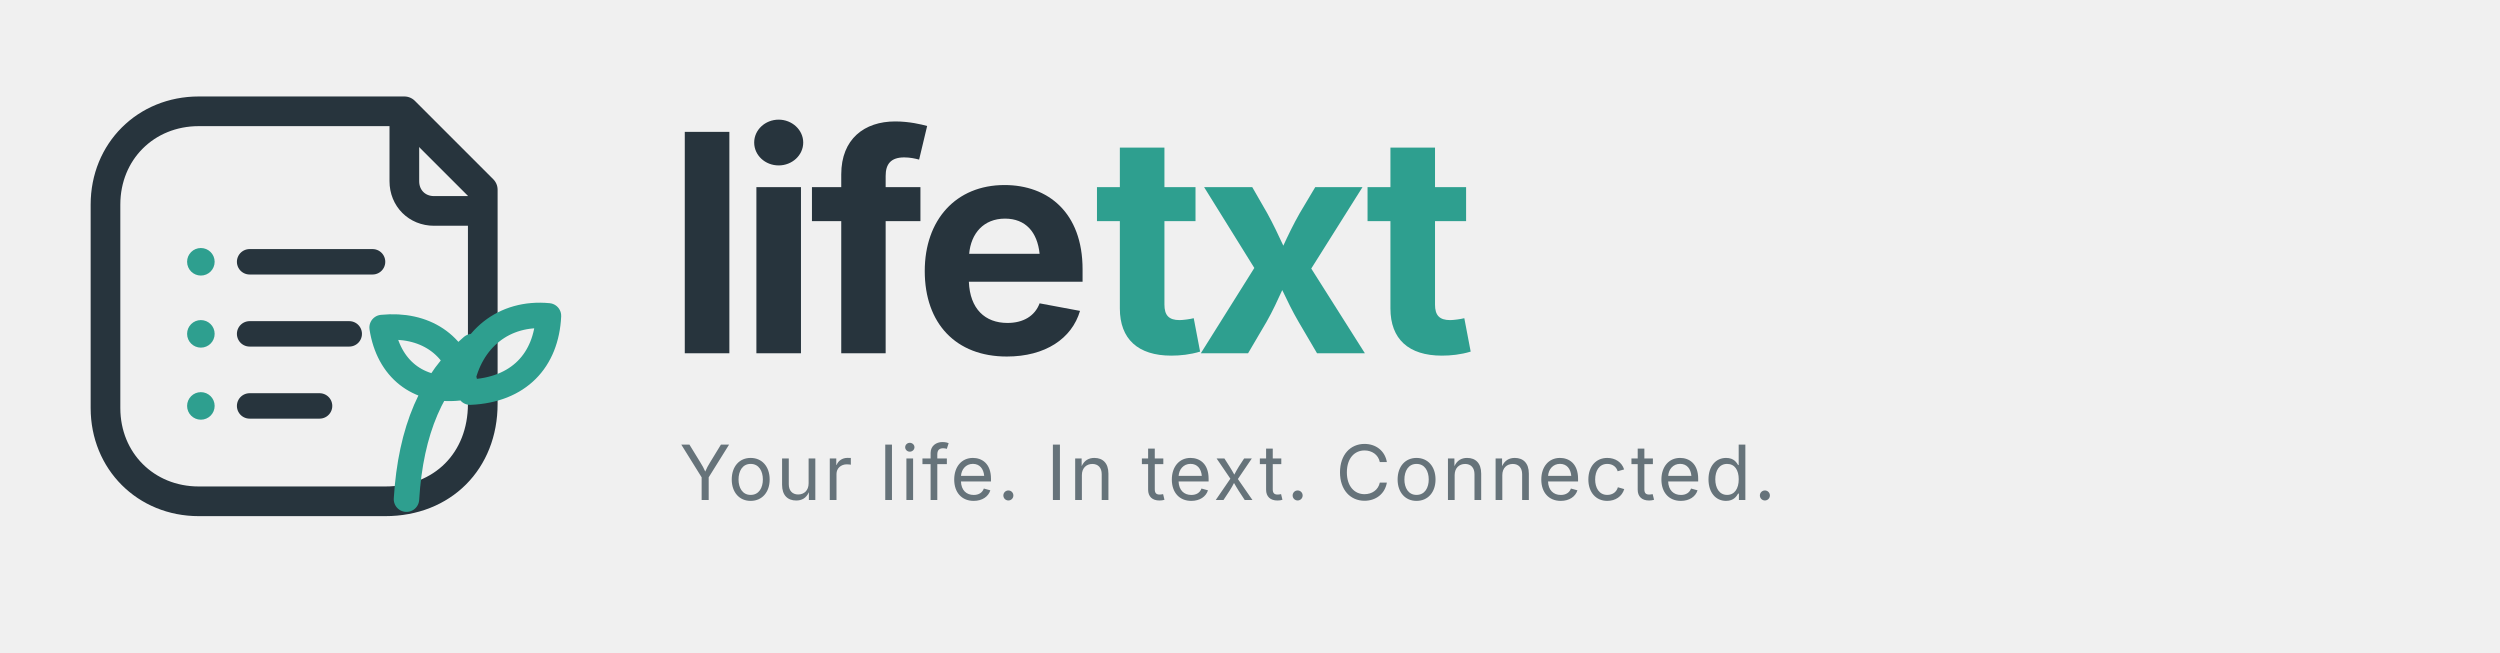
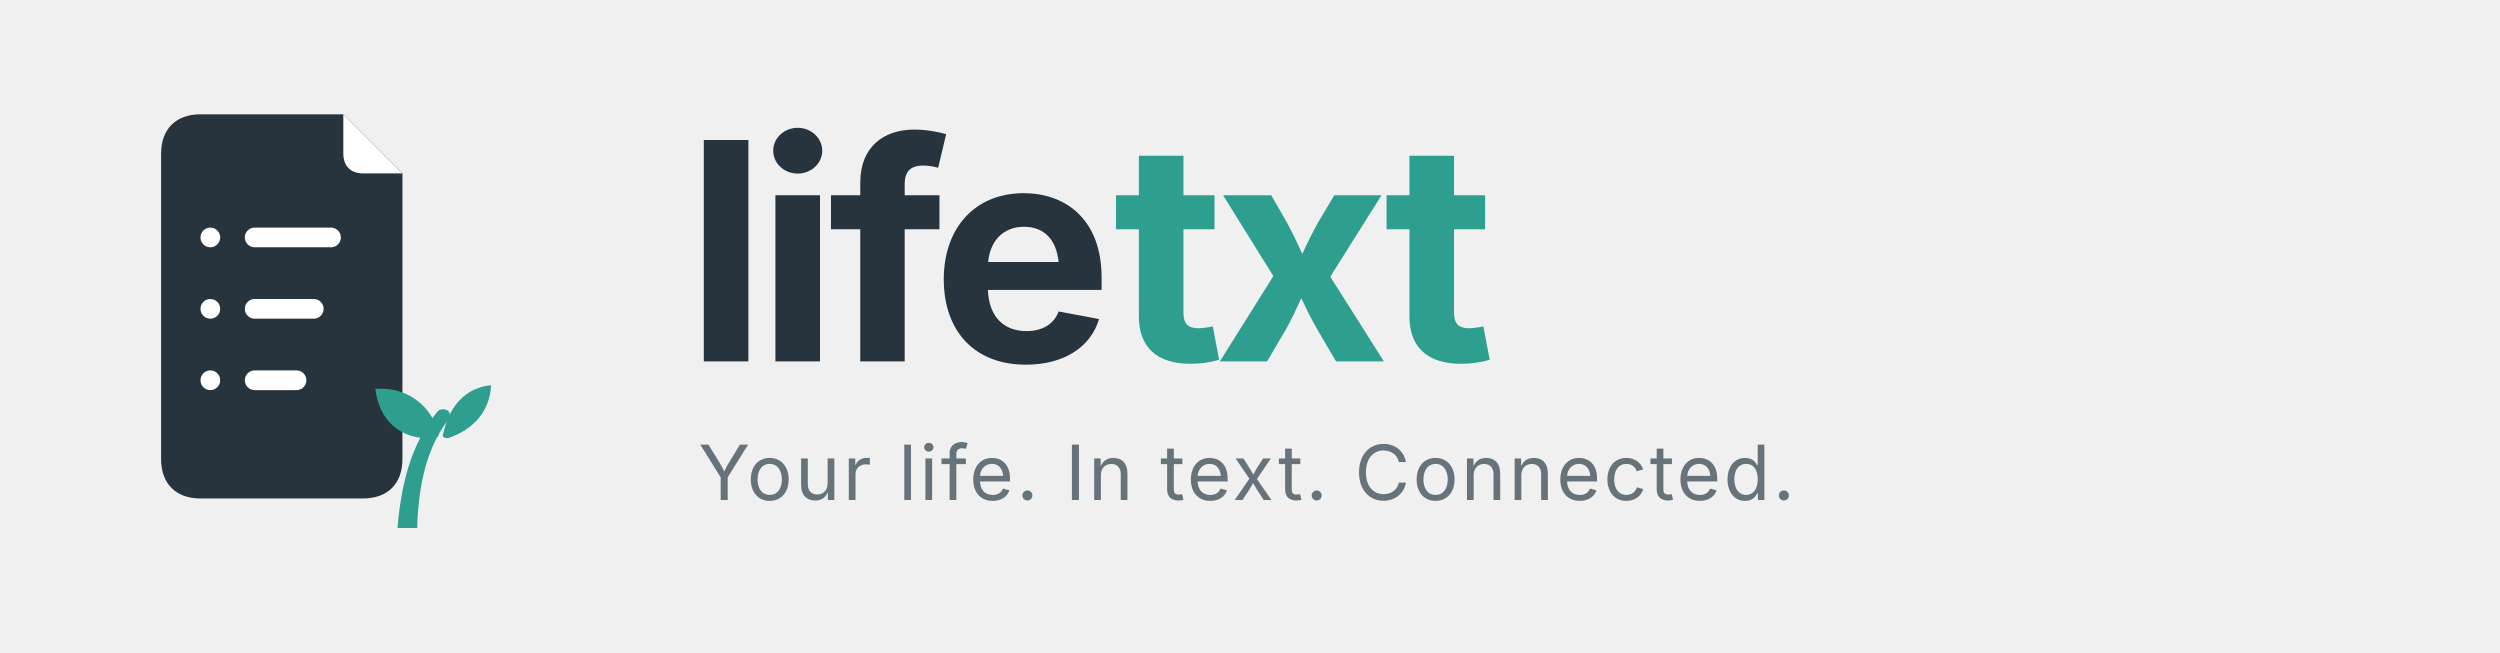
- <svg xmlns="http://www.w3.org/2000/svg" viewBox="0 0 920 240" role="img" aria-labelledby="title desc">
-   <g transform="translate(24 16) scale(.39)">
-     <path d="M126 64h194l74 74v202c0 54-38 92-92 92H126c-50 0-88-38-88-88V152c0-50 38-88 88-88Z" fill="none" stroke="#27343D" stroke-width="28" stroke-linecap="round" stroke-linejoin="round" />
-     <path d="M320 66v64c0 16 12 28 28 28h44" fill="none" stroke="#27343D" stroke-width="28" stroke-linecap="round" stroke-linejoin="round" />
-     <circle cx="128" cy="206" r="13" fill="#2E9F8F" />
-     <path d="M174 206h116M174 274h94M174 342h66" fill="none" stroke="#27343D" stroke-width="24" stroke-linecap="round" />
-     <circle cx="128" cy="274" r="13" fill="#2E9F8F" />
-     <circle cx="128" cy="342" r="13" fill="#2E9F8F" />
-     <path d="M322 430c4-65 24-112 62-144M371 325c-38 4-66-18-72-57 40-4 70 16 78 52M374 321c8-42 40-68 82-64-2 42-28 70-74 72" fill="none" stroke="#2E9F8F" stroke-width="24" stroke-linecap="round" stroke-linejoin="round" />
-   </g>
-   <text x="245" y="130" fill="#27343D" font-family="Inter, 'Segoe UI', 'Helvetica Neue', Arial, sans-serif" font-size="112" font-weight="650" letter-spacing="-4">life<tspan fill="#2E9F8F">txt</tspan>
+ <svg xmlns="http://www.w3.org/2000/svg" viewBox="0 0 920 240" role="img" aria-labelledby="title desc" data-lifetxt-geometry="v2">
+   <svg x="4" y="4" width="232" height="232" viewBox="0 0 512 512">
+     <g data-lifetxt-base="v2" shape-rendering="geometricPrecision">
+       <path data-lifetxt-part="notebook" d="M154 84H270L318 132V364C318 384 306 396 286 396H154C134 396 122 384 122 364V116C122 96 134 84 154 84Z" fill="#27343D" />
+       <path data-lifetxt-part="fold" d="M270 84V116C270 126 276 132 286 132H318Z" fill="#FFFFFF" />
+       <circle data-lifetxt-part="row-1-dot" cx="162" cy="184" r="8" fill="#FFFFFF" />
+       <rect data-lifetxt-part="row-1-line" x="190" y="176" width="78" height="16" rx="8" fill="#FFFFFF" />
+       <circle data-lifetxt-part="row-2-dot" cx="162" cy="242" r="8" fill="#FFFFFF" />
+       <rect data-lifetxt-part="row-2-line" x="190" y="234" width="64" height="16" rx="8" fill="#FFFFFF" />
+       <circle data-lifetxt-part="row-3-dot" cx="162" cy="300" r="8" fill="#FFFFFF" />
+       <rect data-lifetxt-part="row-3-line" x="190" y="292" width="50" height="16" rx="8" fill="#FFFFFF" />
+       <path data-lifetxt-part="stem" d="M314 420C317 384 325 352 346 326C350 321 359 324 356 331C338 354 331 384 330 420Z" fill="#2E9F8F" />
+       <path data-lifetxt-part="leaf-left" d="M344 347C317 349 299 333 296 307C321 305 341 320 347 342C348 345 347 346 344 347Z" fill="#2E9F8F" />
+       <path data-lifetxt-part="leaf-right" d="M351 344C356 320 370 306 390 304C389 325 376 340 355 347C352 347 350 346 351 344Z" fill="#2E9F8F" />
+     </g>
+   </svg>
+   <text x="252" y="133" fill="#27343D" font-family="Inter, 'Segoe UI', 'Helvetica Neue', Arial, sans-serif" font-size="112" font-weight="650" letter-spacing="-4">life<tspan fill="#2E9F8F">txt</tspan>
  </text>
-   <text x="250" y="184" fill="#66737A" font-family="Inter, 'Segoe UI', 'Helvetica Neue', Arial, sans-serif" font-size="28" font-weight="400" letter-spacing="1">Your life. In text. Connected.</text>
+   <text x="257" y="184" fill="#66737A" font-family="Inter, 'Segoe UI', 'Helvetica Neue', Arial, sans-serif" font-size="28" font-weight="400" letter-spacing="1">Your life. In text. Connected.</text>
</svg>
